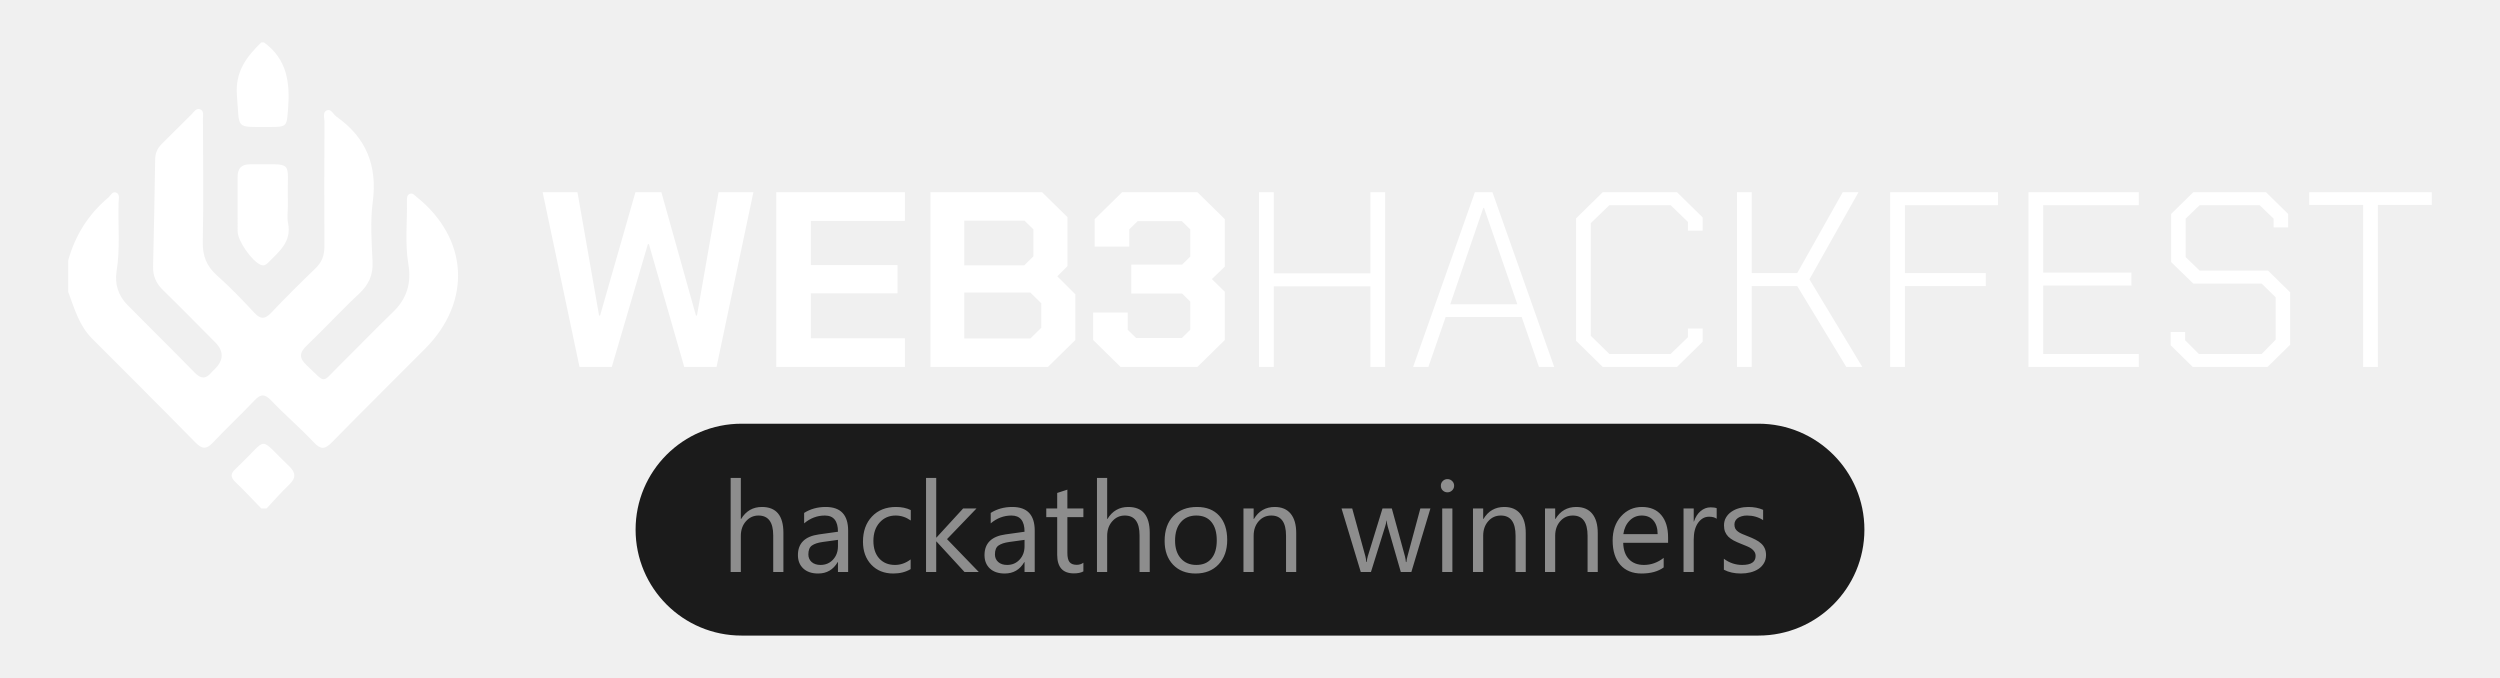
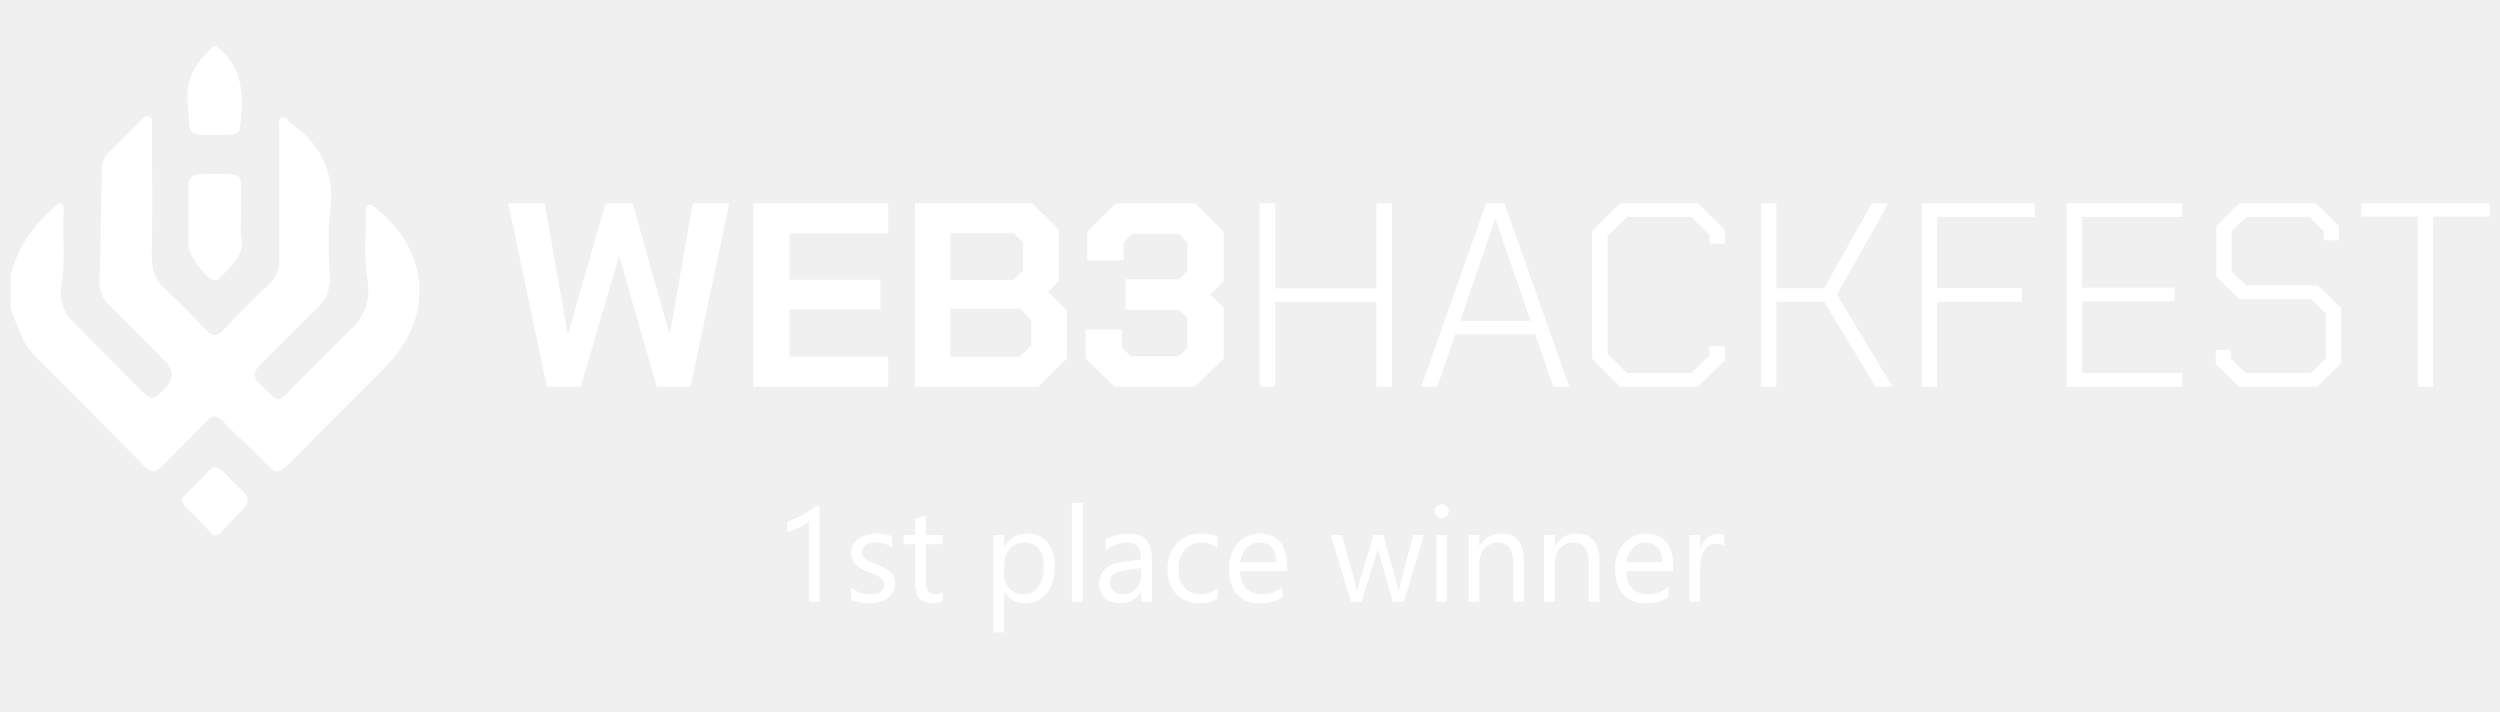
- <svg xmlns="http://www.w3.org/2000/svg" width="236" height="64" viewBox="0 0 236 64" fill="none">
-   <path d="M51.225 18.143H54.513L56.553 29.785H56.649L59.985 18.143H62.433L65.697 29.785H65.793L67.833 18.143H71.121L67.641 34.641H64.593L61.257 23.045H61.161L57.753 34.641H54.705L51.225 18.143Z" fill="white" />
-   <path d="M73.279 18.143H85.423V20.853H76.543V25.025H84.727V27.688H76.543V31.93H85.423V34.641H73.279V18.143Z" fill="white" />
-   <path d="M87.834 18.143H98.37L100.77 20.5V25.119L99.81 26.085L101.514 27.782V32.095L98.922 34.641H87.834V18.143ZM96.69 25.048L97.554 24.2V21.654L96.714 20.829H91.026V25.048H96.69ZM97.266 31.954L98.298 30.94V28.631L97.266 27.617H91.026V31.954H97.266Z" fill="white" />
-   <path d="M103.192 32.095V29.503H106.456V31.129L107.248 31.907H111.568L112.36 31.129V28.466L111.592 27.711H106.792V24.977H111.592L112.36 24.223V21.654L111.568 20.877H107.392L106.6 21.654V23.281H103.336V20.688L105.928 18.143H113.032L115.624 20.688V25.166L114.4 26.345L115.624 27.546V32.095L113.032 34.641H105.784L103.192 32.095Z" fill="white" />
-   <path d="M118.853 18.143H120.245V25.802H129.365V18.143H130.757V34.641H129.365V27.028H120.245V34.641H118.853V18.143Z" fill="white" />
-   <path d="M139.23 18.143H140.886L146.718 34.641H145.278L143.646 29.927H136.47L134.838 34.641H133.398L139.23 18.143ZM143.238 28.725L140.094 19.628H140.022L136.902 28.725H143.238Z" fill="white" />
-   <path d="M148.778 32.166V20.617L151.298 18.143H158.306L160.73 20.523V21.772H159.338V20.947L157.706 19.368H151.922L150.17 21.065V31.695L151.922 33.415H157.706L159.338 31.836V31.011H160.73V32.26L158.306 34.641H151.298L148.778 32.166Z" fill="white" />
-   <path d="M163.971 18.143H165.363V25.779H169.659L173.955 18.143H175.443L170.811 26.368L175.803 34.641H174.291L169.659 27.004H165.363V34.641H163.971V18.143Z" fill="white" />
-   <path d="M178.432 18.143H188.609V19.368H179.824V25.779H187.457V27.004H179.824V34.641H178.432V18.143Z" fill="white" />
-   <path d="M191.487 18.143H201.903V19.368H192.879V25.732H201.207V26.957H192.879V33.415H201.903V34.641H191.487V18.143Z" fill="white" />
-   <path d="M204.909 32.59V31.341H206.277V32.119L207.573 33.415H213.501L214.821 32.072V28.065L213.501 26.769H207.045L204.957 24.742V20.193L207.045 18.143H213.909L215.997 20.193V21.466H214.629V20.641L213.309 19.368H207.645L206.325 20.641V24.27L207.645 25.543H214.101L216.189 27.594V32.543L214.053 34.641H206.997L204.909 32.59Z" fill="white" />
-   <path d="M223.079 19.345H217.991V18.143H229.559V19.345H224.471V34.641H223.079V19.345Z" fill="white" />
-   <path d="M6.444 24.561C7.105 22.212 8.341 20.23 10.215 18.66C10.452 18.46 10.622 18.005 11.002 18.197C11.338 18.367 11.201 18.8 11.194 19.115C11.129 21.274 11.358 23.439 11.007 25.596C10.809 26.804 11.166 27.919 12.047 28.806C14.156 30.936 16.288 33.04 18.382 35.18C18.941 35.75 19.41 35.815 19.932 35.188C20.037 35.06 20.167 34.95 20.284 34.833C21.131 33.986 21.142 33.147 20.317 32.316C18.672 30.663 17.042 29.001 15.374 27.371C14.733 26.746 14.428 26.046 14.451 25.151C14.533 21.782 14.593 18.412 14.648 15.043C14.658 14.465 14.855 13.998 15.262 13.598C16.211 12.663 17.142 11.711 18.093 10.781C18.317 10.561 18.524 10.168 18.899 10.321C19.273 10.473 19.158 10.898 19.158 11.216C19.168 15.088 19.221 18.962 19.143 22.834C19.116 24.162 19.498 25.124 20.481 25.999C21.722 27.104 22.88 28.308 24.011 29.528C24.622 30.186 25.036 30.126 25.623 29.503C26.968 28.086 28.354 26.704 29.766 25.351C30.388 24.756 30.63 24.102 30.625 23.249C30.6 19.335 30.612 15.42 30.632 11.506C30.632 11.123 30.408 10.563 30.902 10.401C31.266 10.281 31.473 10.806 31.77 11.016C34.576 12.995 35.639 15.643 35.187 19.072C34.945 20.915 35.078 22.817 35.17 24.686C35.235 25.966 34.803 26.884 33.877 27.746C32.205 29.306 30.657 31.001 29 32.578C28.274 33.27 28.174 33.758 28.96 34.493C30.842 36.248 30.285 36.23 32.05 34.493C33.74 32.828 35.38 31.111 37.089 29.468C38.41 28.201 38.852 26.729 38.55 24.939C38.212 22.957 38.455 20.949 38.415 18.955C38.41 18.71 38.405 18.417 38.677 18.302C38.951 18.187 39.126 18.427 39.316 18.58C44.225 22.509 44.567 28.459 40.129 32.92C37.194 35.87 34.234 38.795 31.321 41.767C30.677 42.424 30.285 42.459 29.629 41.762C28.346 40.402 26.916 39.182 25.625 37.83C25.024 37.197 24.64 37.147 24.03 37.792C22.745 39.155 21.37 40.429 20.087 41.792C19.483 42.432 19.076 42.407 18.467 41.787C15.23 38.492 11.957 35.233 8.693 31.963C7.467 30.736 7.023 29.116 6.441 27.559V24.559L6.444 24.561Z" fill="white" />
-   <path d="M24.914 4.002C27.098 5.576 27.393 7.804 27.193 10.278C27.058 11.943 27.128 11.991 25.389 11.988C22.141 11.983 22.636 12.241 22.369 9.048C22.179 6.779 23.25 5.384 24.665 4.004H24.914V4.002Z" fill="white" />
-   <path d="M24.665 47.996C23.856 47.166 23.07 46.311 22.229 45.516C21.747 45.061 21.752 44.699 22.224 44.282C22.349 44.172 22.456 44.044 22.576 43.931C25.404 41.257 24.3 41.164 27.278 43.992C27.93 44.609 27.967 45.116 27.298 45.751C26.549 46.461 25.873 47.246 25.164 47.998H24.665V47.996Z" fill="white" />
-   <path d="M27.175 19.44C27.175 19.98 27.086 20.54 27.193 21.057C27.557 22.854 26.304 23.784 25.266 24.839C25.079 25.029 24.884 25.109 24.6 24.994C23.788 24.659 22.441 22.754 22.433 21.847C22.423 20.142 22.443 18.437 22.431 16.732C22.423 15.908 22.775 15.505 23.619 15.51C27.879 15.535 27.088 15.053 27.173 18.815C27.178 19.022 27.173 19.23 27.173 19.44H27.175Z" fill="white" />
-   <rect x="60" y="39.998" width="116" height="20" rx="10" fill="#1B1B1B" />
-   <path opacity="0.5" d="M73.953 53.998H72.992V50.541C72.992 49.291 72.527 48.666 71.598 48.666C71.129 48.666 70.734 48.848 70.414 49.211C70.094 49.571 69.934 50.034 69.934 50.6V53.998H68.973V45.116H69.934V48.995H69.957C70.418 48.237 71.074 47.858 71.926 47.858C73.277 47.858 73.953 48.672 73.953 50.301V53.998ZM80.064 53.998H79.103V53.061H79.08C78.662 53.78 78.047 54.139 77.234 54.139C76.637 54.139 76.168 53.981 75.828 53.664C75.492 53.348 75.324 52.928 75.324 52.405C75.324 51.284 75.984 50.631 77.305 50.448L79.103 50.196C79.103 49.176 78.691 48.666 77.867 48.666C77.144 48.666 76.492 48.913 75.91 49.405V48.42C76.5 48.045 77.18 47.858 77.949 47.858C79.359 47.858 80.064 48.604 80.064 50.096V53.998ZM79.103 50.963L77.656 51.163C77.211 51.225 76.875 51.336 76.648 51.496C76.422 51.653 76.309 51.932 76.309 52.334C76.309 52.627 76.412 52.868 76.619 53.055C76.83 53.239 77.109 53.33 77.457 53.33C77.934 53.33 78.326 53.164 78.635 52.832C78.947 52.496 79.103 52.073 79.103 51.561V50.963ZM85.965 53.723C85.504 54 84.957 54.139 84.324 54.139C83.469 54.139 82.777 53.862 82.25 53.307C81.727 52.748 81.465 52.026 81.465 51.139C81.465 50.151 81.748 49.358 82.314 48.76C82.881 48.159 83.637 47.858 84.582 47.858C85.109 47.858 85.574 47.955 85.977 48.151V49.135C85.531 48.823 85.055 48.666 84.547 48.666C83.934 48.666 83.43 48.887 83.035 49.328C82.644 49.766 82.449 50.342 82.449 51.057C82.449 51.76 82.633 52.315 83 52.721C83.371 53.127 83.867 53.33 84.488 53.33C85.012 53.33 85.504 53.157 85.965 52.809V53.723ZM92.398 53.998H91.051L88.402 51.116H88.379V53.998H87.418V45.116H88.379V50.746H88.402L90.922 47.998H92.182L89.398 50.893L92.398 53.998ZM97.678 53.998H96.717V53.061H96.693C96.275 53.78 95.66 54.139 94.848 54.139C94.25 54.139 93.781 53.981 93.441 53.664C93.106 53.348 92.938 52.928 92.938 52.405C92.938 51.284 93.598 50.631 94.918 50.448L96.717 50.196C96.717 49.176 96.305 48.666 95.481 48.666C94.758 48.666 94.106 48.913 93.523 49.405V48.42C94.113 48.045 94.793 47.858 95.562 47.858C96.973 47.858 97.678 48.604 97.678 50.096V53.998ZM96.717 50.963L95.269 51.163C94.824 51.225 94.488 51.336 94.262 51.496C94.035 51.653 93.922 51.932 93.922 52.334C93.922 52.627 94.025 52.868 94.232 53.055C94.443 53.239 94.723 53.33 95.07 53.33C95.547 53.33 95.939 53.164 96.248 52.832C96.561 52.496 96.717 52.073 96.717 51.561V50.963ZM102.271 53.94C102.045 54.065 101.746 54.127 101.375 54.127C100.324 54.127 99.799 53.541 99.799 52.37V48.819H98.768V47.998H99.799V46.534L100.76 46.223V47.998H102.271V48.819H100.76V52.2C100.76 52.602 100.828 52.889 100.965 53.061C101.102 53.233 101.328 53.319 101.645 53.319C101.887 53.319 102.096 53.252 102.271 53.12V53.94ZM108.535 53.998H107.574V50.541C107.574 49.291 107.109 48.666 106.18 48.666C105.711 48.666 105.316 48.848 104.996 49.211C104.676 49.571 104.516 50.034 104.516 50.6V53.998H103.555V45.116H104.516V48.995H104.539C105 48.237 105.656 47.858 106.508 47.858C107.859 47.858 108.535 48.672 108.535 50.301V53.998ZM112.859 54.139C111.973 54.139 111.264 53.86 110.732 53.301C110.205 52.739 109.941 51.995 109.941 51.069C109.941 50.061 110.217 49.274 110.768 48.707C111.318 48.141 112.062 47.858 113 47.858C113.895 47.858 114.592 48.133 115.092 48.684C115.596 49.235 115.848 49.998 115.848 50.975C115.848 51.932 115.576 52.7 115.033 53.278C114.494 53.852 113.77 54.139 112.859 54.139ZM112.93 48.666C112.312 48.666 111.824 48.877 111.465 49.299C111.105 49.717 110.926 50.295 110.926 51.034C110.926 51.745 111.107 52.305 111.471 52.715C111.834 53.125 112.32 53.33 112.93 53.33C113.551 53.33 114.027 53.129 114.359 52.727C114.695 52.325 114.863 51.752 114.863 51.01C114.863 50.26 114.695 49.682 114.359 49.276C114.027 48.87 113.551 48.666 112.93 48.666ZM122.363 53.998H121.402V50.577C121.402 49.303 120.938 48.666 120.008 48.666C119.527 48.666 119.129 48.848 118.812 49.211C118.5 49.571 118.344 50.026 118.344 50.577V53.998H117.383V47.998H118.344V48.995H118.367C118.82 48.237 119.477 47.858 120.336 47.858C120.992 47.858 121.494 48.071 121.842 48.496C122.189 48.918 122.363 49.53 122.363 50.33V53.998ZM135.031 47.998L133.232 53.998H132.236L131 49.703C130.953 49.539 130.922 49.354 130.906 49.147H130.883C130.871 49.288 130.83 49.469 130.76 49.692L129.418 53.998H128.457L126.641 47.998H127.648L128.891 52.51C128.93 52.647 128.957 52.827 128.973 53.049H129.02C129.031 52.877 129.066 52.694 129.125 52.498L130.508 47.998H131.387L132.629 52.522C132.668 52.666 132.697 52.846 132.717 53.061H132.764C132.771 52.909 132.805 52.729 132.863 52.522L134.082 47.998H135.031ZM136.637 46.475C136.465 46.475 136.318 46.416 136.197 46.299C136.076 46.182 136.016 46.034 136.016 45.854C136.016 45.674 136.076 45.526 136.197 45.409C136.318 45.288 136.465 45.227 136.637 45.227C136.812 45.227 136.961 45.288 137.082 45.409C137.207 45.526 137.27 45.674 137.27 45.854C137.27 46.026 137.207 46.172 137.082 46.293C136.961 46.414 136.812 46.475 136.637 46.475ZM137.105 53.998H136.145V47.998H137.105V53.998ZM144.031 53.998H143.07V50.577C143.07 49.303 142.605 48.666 141.676 48.666C141.195 48.666 140.797 48.848 140.48 49.211C140.168 49.571 140.012 50.026 140.012 50.577V53.998H139.051V47.998H140.012V48.995H140.035C140.488 48.237 141.145 47.858 142.004 47.858C142.66 47.858 143.162 48.071 143.51 48.496C143.857 48.918 144.031 49.53 144.031 50.33V53.998ZM150.828 53.998H149.867V50.577C149.867 49.303 149.402 48.666 148.473 48.666C147.992 48.666 147.594 48.848 147.277 49.211C146.965 49.571 146.809 50.026 146.809 50.577V53.998H145.848V47.998H146.809V48.995H146.832C147.285 48.237 147.941 47.858 148.801 47.858C149.457 47.858 149.959 48.071 150.307 48.496C150.654 48.918 150.828 49.53 150.828 50.33V53.998ZM157.467 51.239H153.23C153.246 51.907 153.426 52.422 153.77 52.785C154.113 53.149 154.586 53.33 155.188 53.33C155.863 53.33 156.484 53.108 157.051 52.663V53.565C156.523 53.948 155.826 54.139 154.959 54.139C154.111 54.139 153.445 53.868 152.961 53.325C152.477 52.778 152.234 52.01 152.234 51.022C152.234 50.088 152.498 49.328 153.025 48.743C153.557 48.153 154.215 47.858 155 47.858C155.785 47.858 156.393 48.112 156.822 48.62C157.252 49.127 157.467 49.832 157.467 50.735V51.239ZM156.482 50.424C156.479 49.87 156.344 49.438 156.078 49.129C155.816 48.821 155.451 48.666 154.982 48.666C154.529 48.666 154.145 48.828 153.828 49.153C153.512 49.477 153.316 49.901 153.242 50.424H156.482ZM162.055 48.971C161.887 48.842 161.645 48.778 161.328 48.778C160.918 48.778 160.574 48.971 160.297 49.358C160.023 49.745 159.887 50.272 159.887 50.94V53.998H158.926V47.998H159.887V49.235H159.91C160.047 48.813 160.256 48.485 160.537 48.25C160.818 48.012 161.133 47.893 161.48 47.893C161.73 47.893 161.922 47.92 162.055 47.975V48.971ZM162.734 53.782V52.75C163.258 53.137 163.834 53.33 164.463 53.33C165.307 53.33 165.729 53.049 165.729 52.487C165.729 52.327 165.691 52.192 165.617 52.082C165.547 51.969 165.449 51.87 165.324 51.784C165.203 51.698 165.059 51.621 164.891 51.555C164.727 51.485 164.549 51.413 164.357 51.338C164.092 51.233 163.857 51.127 163.654 51.022C163.455 50.913 163.287 50.791 163.15 50.659C163.018 50.522 162.916 50.368 162.846 50.196C162.779 50.024 162.746 49.823 162.746 49.592C162.746 49.311 162.811 49.063 162.939 48.848C163.068 48.629 163.24 48.448 163.455 48.303C163.67 48.155 163.914 48.043 164.188 47.969C164.465 47.895 164.75 47.858 165.043 47.858C165.562 47.858 166.027 47.948 166.438 48.127V49.1C165.996 48.811 165.488 48.666 164.914 48.666C164.734 48.666 164.572 48.688 164.428 48.731C164.283 48.77 164.158 48.827 164.053 48.901C163.951 48.975 163.871 49.065 163.812 49.17C163.758 49.272 163.73 49.385 163.73 49.51C163.73 49.666 163.758 49.797 163.812 49.903C163.871 50.008 163.955 50.102 164.064 50.184C164.174 50.266 164.307 50.34 164.463 50.407C164.619 50.473 164.797 50.545 164.996 50.623C165.262 50.725 165.5 50.83 165.711 50.94C165.922 51.045 166.102 51.166 166.25 51.303C166.398 51.436 166.512 51.59 166.59 51.766C166.672 51.942 166.713 52.151 166.713 52.393C166.713 52.69 166.646 52.948 166.514 53.166C166.385 53.385 166.211 53.567 165.992 53.711C165.773 53.856 165.521 53.963 165.236 54.034C164.951 54.104 164.652 54.139 164.34 54.139C163.723 54.139 163.188 54.02 162.734 53.782Z" fill="white" />
+ <svg xmlns="http://www.w3.org/2000/svg" width="225" height="64" viewBox="0 0 225 64" fill="none">
+   <g clip-path="url(#clip0_629_2630)">
+     <path d="M45.739 18.299H49.027L51.067 29.942H51.163L54.499 18.299H56.947L60.212 29.942H60.307L62.347 18.299H65.636L62.156 34.797H59.108L55.771 23.201H55.675L52.267 34.797H49.219L45.739 18.299Z" fill="white" />
+     <path d="M67.793 18.299H79.938V21.009H71.057V25.181H79.242V27.844H71.057V32.086H79.938V34.797H67.793V18.299Z" fill="white" />
+     <path d="M82.348 18.299H92.885L95.284 20.656V25.275L94.325 26.241L96.028 27.938V32.251L93.436 34.797H82.348V18.299ZM91.204 25.204L92.069 24.356V21.811L91.228 20.986H85.54V25.204H91.204ZM91.781 32.11L92.812 31.096V28.787L91.781 27.773H85.54V32.11H91.781Z" fill="white" />
+     <path d="M97.707 32.251V29.659H100.971V31.285L101.763 32.063H106.083L106.875 31.285V28.622L106.107 27.868H101.307V25.134H106.107L106.875 24.38V21.811L106.083 21.033H101.907L101.115 21.811V23.437H97.851V20.844L100.443 18.299H107.547L110.139 20.844V25.322L108.915 26.501L110.139 27.703V32.251L107.547 34.797H100.299L97.707 32.251Z" fill="white" />
+     <path d="M113.368 18.299H114.76V25.959H123.88V18.299H125.272V34.797H123.88V27.184H114.76V34.797H113.368V18.299Z" fill="white" />
+     <path d="M133.745 18.299H135.401L141.233 34.797H139.793L138.161 30.083H130.985L129.353 34.797H127.913L133.745 18.299ZM137.753 28.881L134.609 19.784H134.537L131.417 28.881H137.753Z" fill="white" />
+     <path d="M143.292 32.322V20.774L145.813 18.299H152.821L155.245 20.679V21.928H153.853V21.104L152.221 19.524H146.437L144.685 21.221V31.851L146.437 33.571H152.221L153.853 31.992V31.167H155.245V32.416L152.821 34.797H145.813L143.292 32.322Z" fill="white" />
+     <path d="M158.486 18.299H159.878V25.935H164.174L168.47 18.299H169.958L165.326 26.524L170.318 34.797H168.806L164.174 27.161H159.878V34.797H158.486V18.299Z" fill="white" />
+     <path d="M172.947 18.299H183.123V19.524H174.339V25.935H181.971V27.161H174.339V34.797H172.947V18.299Z" fill="white" />
+     <path d="M186.002 18.299H196.418V19.524H187.394V25.888H195.722V27.113H187.394V33.571H196.418V34.797H186.002V18.299Z" fill="white" />
+     <path d="M199.423 32.746V31.497H200.791V32.275L202.087 33.571H208.016L209.336 32.228V28.221L208.016 26.925H201.559L199.471 24.898V20.349L201.559 18.299H208.424L210.512 20.349V21.622H209.144V20.797L207.824 19.524H202.159L200.839 20.797V24.427L202.159 25.699H208.616L210.704 27.75V32.699L208.568 34.797H201.511L199.423 32.746Z" fill="white" />
+     <path d="M217.594 19.501H212.506V18.299H224.074V19.501H218.986V34.797H217.594V19.501Z" fill="white" />
+     <path d="M0.959 24.718C1.62 22.368 2.855 20.386 4.73 18.816C4.967 18.616 5.137 18.161 5.516 18.354C5.853 18.523 5.716 18.956 5.708 19.271C5.643 21.431 5.873 23.595 5.521 25.753C5.324 26.96 5.681 28.075 6.562 28.962C8.671 31.092 10.803 33.197 12.897 35.336C13.456 35.906 13.925 35.971 14.447 35.344C14.552 35.216 14.681 35.106 14.799 34.989C15.646 34.142 15.656 33.303 14.831 32.472C13.186 30.82 11.556 29.157 9.889 27.527C9.248 26.902 8.943 26.203 8.966 25.308C9.048 21.938 9.108 18.569 9.163 15.199C9.173 14.621 9.37 14.154 9.777 13.754C10.725 12.819 11.656 11.867 12.607 10.937C12.832 10.717 13.039 10.325 13.413 10.477C13.788 10.63 13.673 11.055 13.673 11.372C13.683 15.244 13.735 19.118 13.658 22.991C13.631 24.318 14.012 25.28 14.996 26.155C16.236 27.26 17.395 28.465 18.525 29.685C19.137 30.342 19.551 30.282 20.137 29.66C21.483 28.242 22.868 26.86 24.281 25.508C24.902 24.913 25.144 24.258 25.139 23.405C25.114 19.491 25.127 15.576 25.147 11.662C25.147 11.279 24.922 10.72 25.416 10.557C25.781 10.437 25.988 10.962 26.285 11.172C29.09 13.152 30.154 15.799 29.702 19.228C29.46 21.071 29.592 22.973 29.685 24.843C29.75 26.123 29.318 27.04 28.392 27.902C26.719 29.462 25.172 31.157 23.515 32.734C22.788 33.427 22.688 33.914 23.475 34.649C25.357 36.404 24.8 36.386 26.565 34.649C28.254 32.984 29.894 31.267 31.604 29.625C32.924 28.357 33.366 26.885 33.064 25.095C32.727 23.113 32.969 21.106 32.929 19.111C32.924 18.866 32.919 18.573 33.191 18.459C33.466 18.343 33.641 18.584 33.83 18.736C38.74 22.666 39.082 28.615 34.644 33.077C31.709 36.026 28.749 38.951 25.836 41.923C25.192 42.581 24.8 42.615 24.143 41.918C22.861 40.558 21.43 39.338 20.14 37.986C19.538 37.354 19.154 37.304 18.545 37.949C17.26 39.311 15.884 40.586 14.601 41.948C13.998 42.588 13.591 42.563 12.982 41.943C9.744 38.648 6.472 35.389 3.207 32.119C1.982 30.892 1.538 29.272 0.956 27.715V24.715L0.959 24.718Z" fill="white" />
+     <path d="M19.429 4.158C21.613 5.733 21.907 7.96 21.708 10.434C21.573 12.099 21.643 12.147 19.903 12.144C16.656 12.139 17.15 12.397 16.883 9.205C16.694 6.935 17.764 5.54 19.179 4.16H19.429V4.158Z" fill="white" />
+     <path d="M19.179 48.152C18.371 47.322 17.584 46.468 16.743 45.673C16.262 45.218 16.267 44.855 16.738 44.438C16.863 44.328 16.971 44.2 17.09 44.088C19.918 41.413 18.815 41.321 21.793 44.148C22.444 44.765 22.482 45.273 21.813 45.907C21.064 46.617 20.387 47.402 19.679 48.155H19.179V48.152Z" fill="white" />
+     <path d="M21.69 19.596C21.69 20.136 21.6 20.696 21.707 21.213C22.072 23.01 20.819 23.94 19.781 24.995C19.593 25.185 19.399 25.265 19.114 25.15C18.303 24.815 16.955 22.91 16.948 22.003C16.938 20.298 16.958 18.593 16.945 16.889C16.938 16.064 17.29 15.661 18.133 15.666C22.394 15.691 21.603 15.209 21.688 18.971C21.693 19.178 21.688 19.386 21.688 19.596H21.69Z" fill="white" />
+     <path d="M73.757 54.155H72.796V46.895C72.722 46.969 72.612 47.055 72.468 47.153C72.327 47.246 72.167 47.34 71.987 47.434C71.811 47.528 71.624 47.616 71.425 47.698C71.23 47.78 71.038 47.844 70.851 47.891V46.918C71.061 46.86 71.284 46.782 71.519 46.684C71.757 46.582 71.989 46.471 72.216 46.35C72.446 46.225 72.663 46.096 72.866 45.963C73.069 45.827 73.245 45.694 73.394 45.565H73.757V54.155ZM76.593 53.938V52.907C77.116 53.293 77.692 53.487 78.321 53.487C79.165 53.487 79.587 53.205 79.587 52.643C79.587 52.483 79.55 52.348 79.476 52.239C79.405 52.125 79.308 52.026 79.183 51.94C79.061 51.854 78.917 51.778 78.749 51.711C78.585 51.641 78.407 51.569 78.216 51.495C77.95 51.389 77.716 51.284 77.513 51.178C77.314 51.069 77.145 50.948 77.009 50.815C76.876 50.678 76.774 50.524 76.704 50.352C76.638 50.18 76.605 49.979 76.605 49.748C76.605 49.467 76.669 49.219 76.798 49.004C76.927 48.785 77.099 48.604 77.314 48.459C77.528 48.311 77.772 48.2 78.046 48.125C78.323 48.051 78.608 48.014 78.901 48.014C79.421 48.014 79.886 48.104 80.296 48.284V49.256C79.855 48.967 79.347 48.823 78.772 48.823C78.593 48.823 78.431 48.844 78.286 48.887C78.142 48.926 78.017 48.983 77.911 49.057C77.81 49.131 77.73 49.221 77.671 49.327C77.616 49.428 77.589 49.541 77.589 49.666C77.589 49.823 77.616 49.953 77.671 50.059C77.73 50.164 77.814 50.258 77.923 50.34C78.032 50.422 78.165 50.496 78.321 50.563C78.478 50.629 78.655 50.702 78.855 50.78C79.12 50.881 79.358 50.987 79.569 51.096C79.78 51.202 79.96 51.323 80.108 51.459C80.257 51.592 80.37 51.746 80.448 51.922C80.53 52.098 80.571 52.307 80.571 52.549C80.571 52.846 80.505 53.104 80.372 53.323C80.243 53.541 80.069 53.723 79.851 53.868C79.632 54.012 79.38 54.12 79.095 54.19C78.81 54.26 78.511 54.295 78.198 54.295C77.581 54.295 77.046 54.176 76.593 53.938ZM84.837 54.096C84.61 54.221 84.311 54.284 83.94 54.284C82.89 54.284 82.364 53.698 82.364 52.526V48.975H81.333V48.155H82.364V46.69L83.325 46.379V48.155H84.837V48.975H83.325V52.356C83.325 52.758 83.394 53.045 83.53 53.217C83.667 53.389 83.894 53.475 84.21 53.475C84.452 53.475 84.661 53.409 84.837 53.276V54.096ZM90.397 53.288H90.374V56.914H89.413V48.155H90.374V49.209H90.397C90.87 48.413 91.561 48.014 92.472 48.014C93.245 48.014 93.849 48.284 94.282 48.823C94.716 49.358 94.933 50.077 94.933 50.979C94.933 51.983 94.689 52.788 94.2 53.393C93.712 53.995 93.044 54.295 92.196 54.295C91.419 54.295 90.819 53.959 90.397 53.288ZM90.374 50.868V51.705C90.374 52.202 90.534 52.623 90.855 52.971C91.179 53.315 91.589 53.487 92.085 53.487C92.667 53.487 93.122 53.264 93.45 52.819C93.782 52.373 93.948 51.754 93.948 50.961C93.948 50.293 93.794 49.77 93.485 49.391C93.177 49.012 92.759 48.823 92.231 48.823C91.673 48.823 91.224 49.018 90.884 49.409C90.544 49.795 90.374 50.282 90.374 50.868ZM97.429 54.155H96.468V45.272H97.429V54.155ZM103.669 54.155H102.708V53.217H102.685C102.267 53.936 101.651 54.295 100.839 54.295C100.241 54.295 99.772 54.137 99.433 53.821C99.097 53.504 98.929 53.084 98.929 52.561C98.929 51.44 99.589 50.788 100.909 50.604L102.708 50.352C102.708 49.332 102.296 48.823 101.472 48.823C100.749 48.823 100.097 49.069 99.515 49.561V48.577C100.104 48.202 100.784 48.014 101.554 48.014C102.964 48.014 103.669 48.76 103.669 50.252V54.155ZM102.708 51.12L101.261 51.319C100.815 51.381 100.479 51.493 100.253 51.653C100.026 51.809 99.913 52.088 99.913 52.491C99.913 52.784 100.017 53.024 100.224 53.211C100.435 53.395 100.714 53.487 101.062 53.487C101.538 53.487 101.931 53.321 102.239 52.989C102.552 52.653 102.708 52.229 102.708 51.717V51.12ZM109.569 53.879C109.108 54.157 108.562 54.295 107.929 54.295C107.073 54.295 106.382 54.018 105.854 53.463C105.331 52.905 105.069 52.182 105.069 51.295C105.069 50.307 105.353 49.514 105.919 48.916C106.485 48.315 107.241 48.014 108.187 48.014C108.714 48.014 109.179 48.112 109.581 48.307V49.291C109.136 48.979 108.659 48.823 108.151 48.823C107.538 48.823 107.034 49.043 106.64 49.485C106.249 49.922 106.054 50.498 106.054 51.213C106.054 51.916 106.237 52.471 106.604 52.877C106.976 53.284 107.472 53.487 108.093 53.487C108.616 53.487 109.108 53.313 109.569 52.965V53.879ZM115.845 51.395H111.608C111.624 52.063 111.804 52.578 112.147 52.942C112.491 53.305 112.964 53.487 113.565 53.487C114.241 53.487 114.862 53.264 115.429 52.819V53.721C114.901 54.104 114.204 54.295 113.337 54.295C112.489 54.295 111.823 54.024 111.339 53.481C110.854 52.934 110.612 52.166 110.612 51.178C110.612 50.245 110.876 49.485 111.403 48.899C111.935 48.309 112.593 48.014 113.378 48.014C114.163 48.014 114.771 48.268 115.2 48.776C115.63 49.284 115.845 49.989 115.845 50.891V51.395ZM114.86 50.58C114.856 50.026 114.722 49.594 114.456 49.285C114.194 48.977 113.829 48.823 113.36 48.823C112.907 48.823 112.522 48.985 112.206 49.309C111.89 49.633 111.694 50.057 111.62 50.58H114.86ZM128.155 48.155L126.356 54.155H125.36L124.124 49.86C124.077 49.696 124.046 49.51 124.03 49.303H124.007C123.995 49.444 123.954 49.625 123.884 49.848L122.542 54.155H121.581L119.765 48.155H120.772L122.015 52.666C122.054 52.803 122.081 52.983 122.097 53.205H122.144C122.155 53.034 122.19 52.85 122.249 52.655L123.632 48.155H124.511L125.753 52.678C125.792 52.823 125.821 53.002 125.841 53.217H125.888C125.896 53.065 125.929 52.885 125.987 52.678L127.206 48.155H128.155ZM129.761 46.631C129.589 46.631 129.442 46.573 129.321 46.455C129.2 46.338 129.14 46.19 129.14 46.01C129.14 45.83 129.2 45.682 129.321 45.565C129.442 45.444 129.589 45.383 129.761 45.383C129.937 45.383 130.085 45.444 130.206 45.565C130.331 45.682 130.394 45.83 130.394 46.01C130.394 46.182 130.331 46.328 130.206 46.45C130.085 46.571 129.937 46.631 129.761 46.631ZM130.229 54.155H129.269V48.155H130.229V54.155ZM137.155 54.155H136.194V50.733C136.194 49.459 135.729 48.823 134.8 48.823C134.319 48.823 133.921 49.004 133.604 49.368C133.292 49.727 133.136 50.182 133.136 50.733V54.155H132.175V48.155H133.136V49.151H133.159C133.612 48.393 134.269 48.014 135.128 48.014C135.784 48.014 136.286 48.227 136.634 48.653C136.981 49.075 137.155 49.686 137.155 50.487V54.155ZM143.952 54.155H142.991V50.733C142.991 49.459 142.526 48.823 141.597 48.823C141.116 48.823 140.718 49.004 140.401 49.368C140.089 49.727 139.933 50.182 139.933 50.733V54.155H138.972V48.155H139.933V49.151H139.956C140.409 48.393 141.065 48.014 141.925 48.014C142.581 48.014 143.083 48.227 143.431 48.653C143.778 49.075 143.952 49.686 143.952 50.487V54.155ZM150.591 51.395H146.354C146.37 52.063 146.55 52.578 146.894 52.942C147.237 53.305 147.71 53.487 148.312 53.487C148.987 53.487 149.608 53.264 150.175 52.819V53.721C149.647 54.104 148.95 54.295 148.083 54.295C147.235 54.295 146.569 54.024 146.085 53.481C145.601 52.934 145.358 52.166 145.358 51.178C145.358 50.245 145.622 49.485 146.149 48.899C146.681 48.309 147.339 48.014 148.124 48.014C148.909 48.014 149.517 48.268 149.946 48.776C150.376 49.284 150.591 49.989 150.591 50.891V51.395ZM149.606 50.58C149.603 50.026 149.468 49.594 149.202 49.285C148.94 48.977 148.575 48.823 148.106 48.823C147.653 48.823 147.269 48.985 146.952 49.309C146.636 49.633 146.44 50.057 146.366 50.58H149.606ZM155.179 49.127C155.011 48.998 154.769 48.934 154.452 48.934C154.042 48.934 153.698 49.127 153.421 49.514C153.147 49.901 153.011 50.428 153.011 51.096V54.155H152.05V48.155H153.011V49.391H153.034C153.171 48.969 153.38 48.641 153.661 48.407C153.942 48.168 154.257 48.049 154.604 48.049C154.854 48.049 155.046 48.077 155.179 48.131V49.127Z" fill="white" />
+   </g>
+   <defs>
+     <clipPath id="clip0_629_2630">
+       <rect width="223.118" height="63.312" fill="white" transform="translate(0.956055)" />
+     </clipPath>
+   </defs>
</svg>
